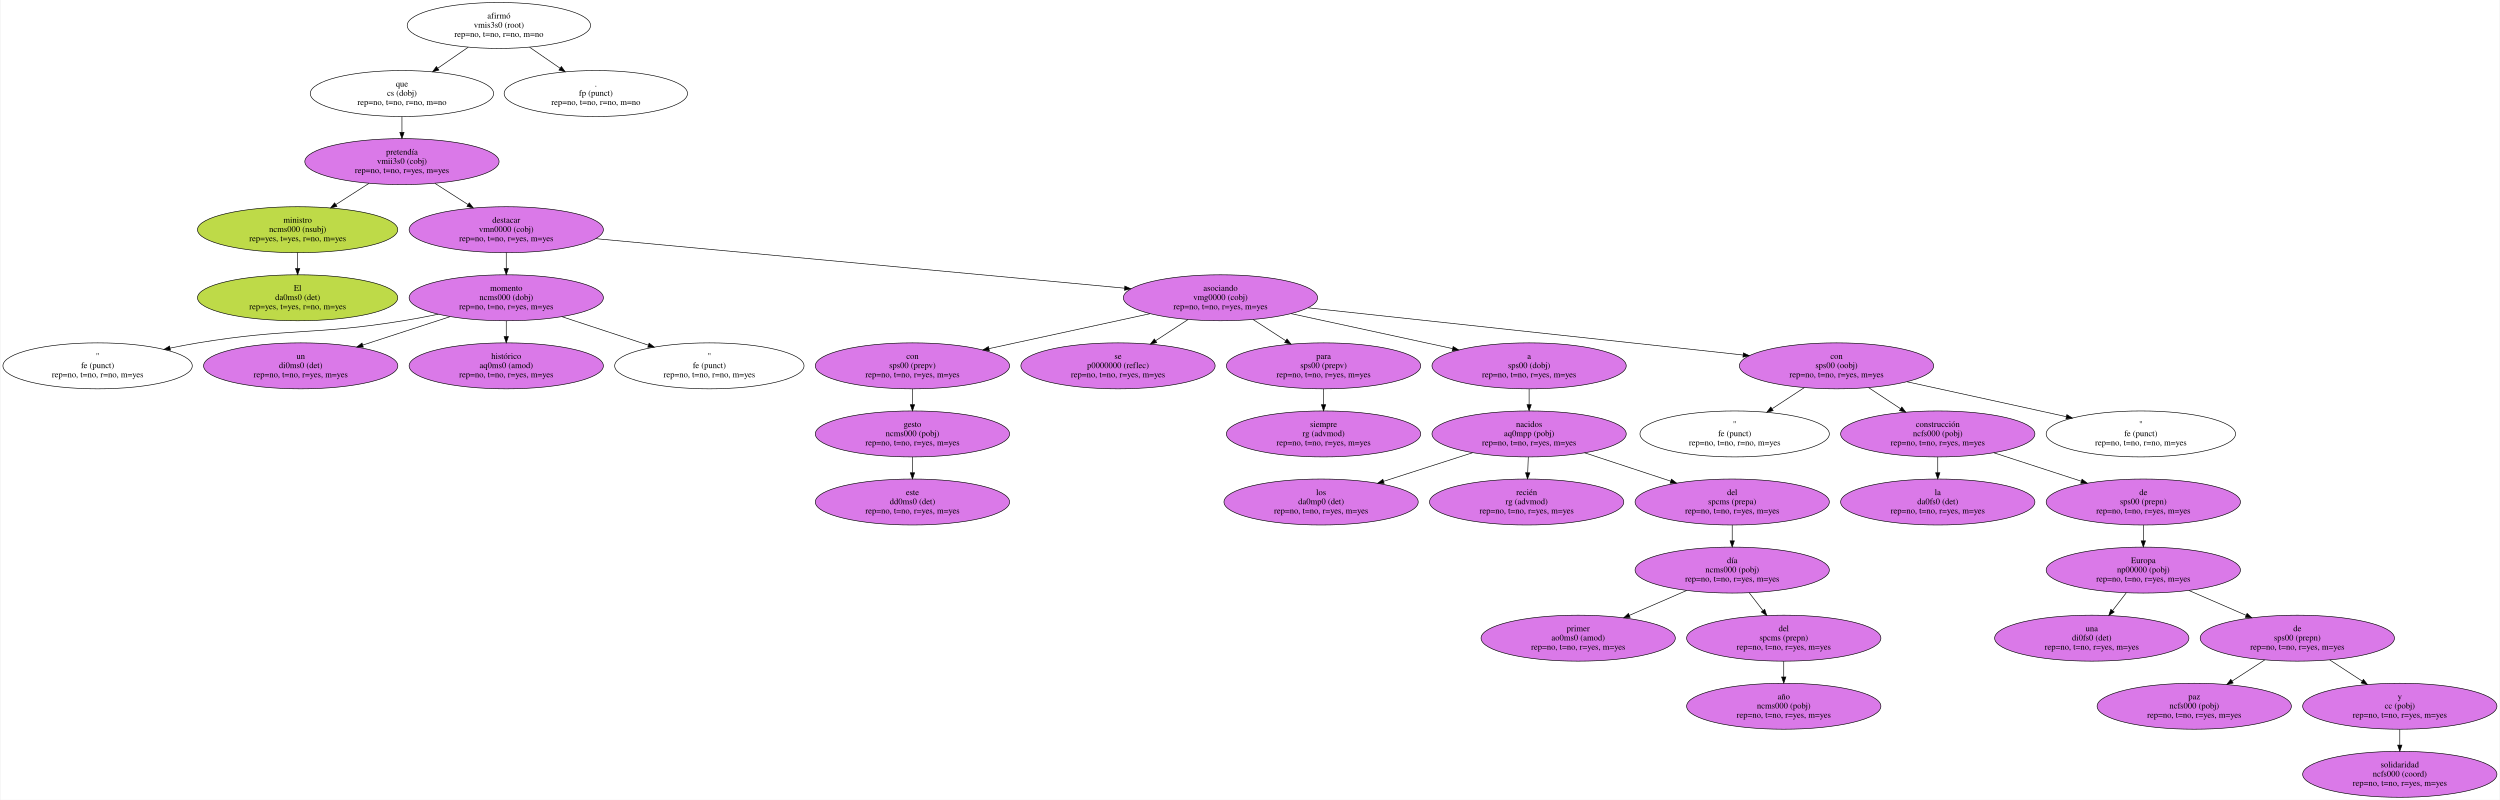
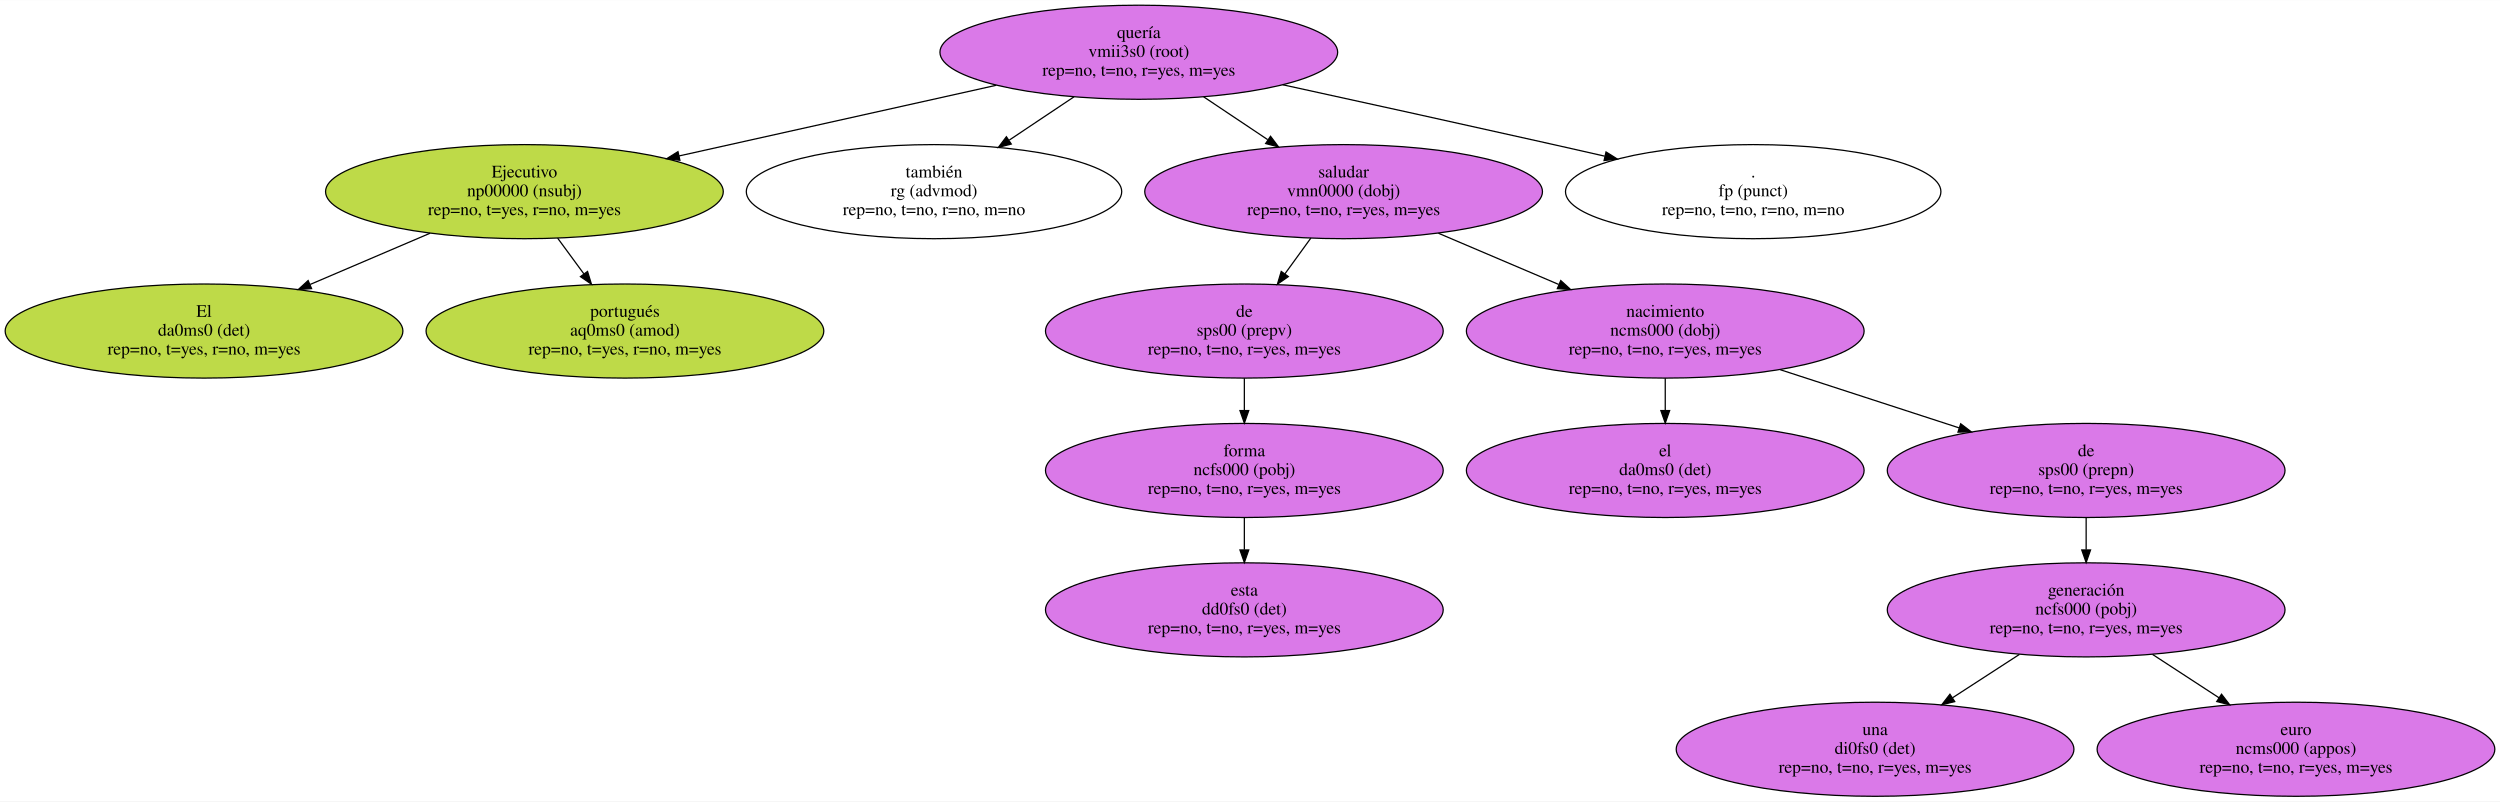
- <svg xmlns="http://www.w3.org/2000/svg" width="4073pt" height="1303pt" viewBox="0.00 0.00 4072.54 1303.44">
-   <g id="graph0" class="graph" transform="scale(1 1) rotate(0) translate(4 1299.44)">
-     <polygon fill="white" stroke="transparent" points="-4,4 -4,-1299.44 4068.54,-1299.44 4068.54,4 -4,4" />
+ <svg xmlns="http://www.w3.org/2000/svg" width="1990pt" height="638pt" viewBox="0.00 0.00 1989.78 637.72">
+   <g id="graph0" class="graph" transform="scale(1 1) rotate(0) translate(4 633.72)">
+     <polygon fill="white" stroke="transparent" points="-4,4 -4,-633.72 1985.78,-633.72 1985.78,4 -4,4" />
    <g id="node1" class="node">
-       <ellipse fill="none" stroke="black" cx="808.15" cy="-1257.96" rx="149.4" ry="37.45" />
-       <text text-anchor="middle" x="808.15" y="-1269.26" font-family="Times,serif" font-size="14.00">afirmó</text>
-       <text text-anchor="middle" x="808.15" y="-1254.26" font-family="Times,serif" font-size="14.00">vmis3s0 (root)</text>
-       <text text-anchor="middle" x="808.15" y="-1239.26" font-family="Times,serif" font-size="14.00">rep=no, t=no, r=no, m=no</text>
+       <ellipse fill="#DA79E8" stroke="black" cx="902.39" cy="-592.24" rx="158.28" ry="37.45" />
+       <text text-anchor="middle" x="902.39" y="-603.54" font-family="Times,serif" font-size="14.00">quería</text>
+       <text text-anchor="middle" x="902.39" y="-588.54" font-family="Times,serif" font-size="14.00">vmii3s0 (root)</text>
+       <text text-anchor="middle" x="902.39" y="-573.54" font-family="Times,serif" font-size="14.00">rep=no, t=no, r=yes, m=yes</text>
    </g>
    <g id="node2" class="node">
-       <ellipse fill="none" stroke="black" cx="650.15" cy="-1147.01" rx="149.4" ry="37.45" />
-       <text text-anchor="middle" x="650.15" y="-1158.31" font-family="Times,serif" font-size="14.00">que</text>
-       <text text-anchor="middle" x="650.15" y="-1143.31" font-family="Times,serif" font-size="14.00">cs (dobj)</text>
-       <text text-anchor="middle" x="650.15" y="-1128.31" font-family="Times,serif" font-size="14.00">rep=no, t=no, r=no, m=no</text>
+       <ellipse fill="#BEDA48" stroke="black" cx="413.39" cy="-481.29" rx="158.28" ry="37.45" />
+       <text text-anchor="middle" x="413.39" y="-492.59" font-family="Times,serif" font-size="14.00">Ejecutivo</text>
+       <text text-anchor="middle" x="413.39" y="-477.59" font-family="Times,serif" font-size="14.00">np00000 (nsubj)</text>
+       <text text-anchor="middle" x="413.39" y="-462.59" font-family="Times,serif" font-size="14.00">rep=no, t=yes, r=no, m=yes</text>
    </g>
    <g id="edge1" class="edge">
-       <path fill="none" stroke="black" d="M758.16,-1222.49C742.37,-1211.61 724.8,-1199.49 708.49,-1188.24" />
-       <polygon fill="black" stroke="black" points="710.31,-1185.24 700.09,-1182.45 706.33,-1191 710.31,-1185.24" />
+       <path fill="none" stroke="black" d="M788.98,-565.97C713.35,-549.12 613.98,-526.98 536.44,-509.71" />
+       <polygon fill="black" stroke="black" points="537.14,-506.28 526.62,-507.52 535.61,-513.11 537.14,-506.28" />
    </g>
    <g id="node3" class="node">
-       <ellipse fill="none" stroke="black" cx="966.15" cy="-1147.01" rx="149.4" ry="37.45" />
-       <text text-anchor="middle" x="966.15" y="-1158.31" font-family="Times,serif" font-size="14.00">.</text>
-       <text text-anchor="middle" x="966.15" y="-1143.31" font-family="Times,serif" font-size="14.00">fp (punct)</text>
-       <text text-anchor="middle" x="966.15" y="-1128.31" font-family="Times,serif" font-size="14.00">rep=no, t=no, r=no, m=no</text>
+       <ellipse fill="none" stroke="black" cx="739.39" cy="-481.29" rx="149.4" ry="37.45" />
+       <text text-anchor="middle" x="739.39" y="-492.59" font-family="Times,serif" font-size="14.00">también</text>
+       <text text-anchor="middle" x="739.39" y="-477.59" font-family="Times,serif" font-size="14.00">rg (advmod)</text>
+       <text text-anchor="middle" x="739.39" y="-462.59" font-family="Times,serif" font-size="14.00">rep=no, t=no, r=no, m=no</text>
    </g>
    <g id="edge2" class="edge">
-       <path fill="none" stroke="black" d="M858.14,-1222.49C873.92,-1211.61 891.5,-1199.49 907.81,-1188.24" />
-       <polygon fill="black" stroke="black" points="909.97,-1191 916.21,-1182.45 905.99,-1185.24 909.97,-1191" />
+       <path fill="none" stroke="black" d="M850.82,-556.77C834.46,-545.83 816.23,-533.65 799.33,-522.35" />
+       <polygon fill="black" stroke="black" points="800.89,-519.19 790.63,-516.54 797,-525.01 800.89,-519.19" />
    </g>
    <g id="node4" class="node">
-       <ellipse fill="#DA79E8" stroke="black" cx="650.15" cy="-1036.06" rx="158.28" ry="37.45" />
-       <text text-anchor="middle" x="650.15" y="-1047.36" font-family="Times,serif" font-size="14.00">pretendía</text>
-       <text text-anchor="middle" x="650.15" y="-1032.36" font-family="Times,serif" font-size="14.00">vmii3s0 (cobj)</text>
-       <text text-anchor="middle" x="650.15" y="-1017.36" font-family="Times,serif" font-size="14.00">rep=no, t=no, r=yes, m=yes</text>
+       <ellipse fill="#DA79E8" stroke="black" cx="1065.39" cy="-481.29" rx="158.28" ry="37.45" />
+       <text text-anchor="middle" x="1065.39" y="-492.59" font-family="Times,serif" font-size="14.00">saludar</text>
+       <text text-anchor="middle" x="1065.39" y="-477.59" font-family="Times,serif" font-size="14.00">vmn0000 (dobj)</text>
+       <text text-anchor="middle" x="1065.39" y="-462.59" font-family="Times,serif" font-size="14.00">rep=no, t=no, r=yes, m=yes</text>
    </g>
    <g id="edge3" class="edge">
-       <path fill="none" stroke="black" d="M650.15,-1109.43C650.15,-1101.25 650.15,-1092.47 650.15,-1083.95" />
-       <polygon fill="black" stroke="black" points="653.65,-1083.73 650.15,-1073.73 646.65,-1083.73 653.65,-1083.73" />
+       <path fill="none" stroke="black" d="M953.97,-556.77C970.17,-545.94 988.2,-533.88 1004.96,-522.68" />
+       <polygon fill="black" stroke="black" points="1007.22,-525.38 1013.59,-516.91 1003.33,-519.56 1007.22,-525.38" />
    </g>
    <g id="node5" class="node">
-       <ellipse fill="#BEDA48" stroke="black" cx="480.15" cy="-925.1" rx="163.18" ry="37.45" />
-       <text text-anchor="middle" x="480.15" y="-936.4" font-family="Times,serif" font-size="14.00">ministro</text>
-       <text text-anchor="middle" x="480.15" y="-921.4" font-family="Times,serif" font-size="14.00">ncms000 (nsubj)</text>
-       <text text-anchor="middle" x="480.15" y="-906.4" font-family="Times,serif" font-size="14.00">rep=yes, t=yes, r=no, m=yes</text>
+       <ellipse fill="none" stroke="black" cx="1391.39" cy="-481.29" rx="149.4" ry="37.45" />
+       <text text-anchor="middle" x="1391.39" y="-492.59" font-family="Times,serif" font-size="14.00">.</text>
+       <text text-anchor="middle" x="1391.39" y="-477.59" font-family="Times,serif" font-size="14.00">fp (punct)</text>
+       <text text-anchor="middle" x="1391.39" y="-462.59" font-family="Times,serif" font-size="14.00">rep=no, t=no, r=no, m=no</text>
    </g>
    <g id="edge4" class="edge">
-       <path fill="none" stroke="black" d="M596.36,-1000.58C579.22,-989.6 560.12,-977.36 542.43,-966.02" />
-       <polygon fill="black" stroke="black" points="544.19,-962.99 533.88,-960.54 540.41,-968.88 544.19,-962.99" />
+       <path fill="none" stroke="black" d="M1016.99,-566.35C1080.5,-552.48 1160.85,-534.83 1232.39,-518.77 1245.62,-515.8 1259.47,-512.66 1273.23,-509.53" />
+       <polygon fill="black" stroke="black" points="1274.26,-512.88 1283.23,-507.25 1272.7,-506.06 1274.26,-512.88" />
    </g>
    <g id="node6" class="node">
-       <ellipse fill="#DA79E8" stroke="black" cx="820.15" cy="-925.1" rx="158.28" ry="37.45" />
-       <text text-anchor="middle" x="820.15" y="-936.4" font-family="Times,serif" font-size="14.00">destacar</text>
-       <text text-anchor="middle" x="820.15" y="-921.4" font-family="Times,serif" font-size="14.00">vmn0000 (cobj)</text>
-       <text text-anchor="middle" x="820.15" y="-906.4" font-family="Times,serif" font-size="14.00">rep=no, t=no, r=yes, m=yes</text>
+       <ellipse fill="#BEDA48" stroke="black" cx="158.39" cy="-370.34" rx="158.28" ry="37.45" />
+       <text text-anchor="middle" x="158.39" y="-381.64" font-family="Times,serif" font-size="14.00">El</text>
+       <text text-anchor="middle" x="158.39" y="-366.64" font-family="Times,serif" font-size="14.00">da0ms0 (det)</text>
+       <text text-anchor="middle" x="158.39" y="-351.64" font-family="Times,serif" font-size="14.00">rep=no, t=yes, r=no, m=yes</text>
    </g>
    <g id="edge5" class="edge">
-       <path fill="none" stroke="black" d="M703.94,-1000.58C721.08,-989.6 740.18,-977.36 757.86,-966.02" />
-       <polygon fill="black" stroke="black" points="759.89,-968.88 766.42,-960.54 756.11,-962.99 759.89,-968.88" />
+       <path fill="none" stroke="black" d="M338.26,-448.19C308.31,-435.39 273.68,-420.6 242.86,-407.43" />
+       <polygon fill="black" stroke="black" points="244,-404.11 233.42,-403.4 241.24,-410.54 244,-404.11" />
    </g>
    <g id="node7" class="node">
-       <ellipse fill="#BEDA48" stroke="black" cx="480.15" cy="-814.15" rx="163.18" ry="37.45" />
-       <text text-anchor="middle" x="480.15" y="-825.45" font-family="Times,serif" font-size="14.00">El</text>
-       <text text-anchor="middle" x="480.15" y="-810.45" font-family="Times,serif" font-size="14.00">da0ms0 (det)</text>
-       <text text-anchor="middle" x="480.15" y="-795.45" font-family="Times,serif" font-size="14.00">rep=yes, t=yes, r=no, m=yes</text>
+       <ellipse fill="#BEDA48" stroke="black" cx="493.39" cy="-370.34" rx="158.28" ry="37.45" />
+       <text text-anchor="middle" x="493.39" y="-381.64" font-family="Times,serif" font-size="14.00">portugués</text>
+       <text text-anchor="middle" x="493.39" y="-366.64" font-family="Times,serif" font-size="14.00">aq0ms0 (amod)</text>
+       <text text-anchor="middle" x="493.39" y="-351.64" font-family="Times,serif" font-size="14.00">rep=no, t=yes, r=no, m=yes</text>
    </g>
    <g id="edge6" class="edge">
-       <path fill="none" stroke="black" d="M480.15,-887.52C480.15,-879.35 480.15,-870.57 480.15,-862.04" />
-       <polygon fill="black" stroke="black" points="483.65,-861.82 480.15,-851.82 476.65,-861.82 483.65,-861.82" />
+       <path fill="none" stroke="black" d="M439.81,-444.31C446.5,-435.2 453.76,-425.31 460.72,-415.84" />
+       <polygon fill="black" stroke="black" points="463.63,-417.78 466.73,-407.65 457.99,-413.64 463.63,-417.78" />
    </g>
    <g id="node8" class="node">
-       <ellipse fill="#DA79E8" stroke="black" cx="820.15" cy="-814.15" rx="158.28" ry="37.45" />
-       <text text-anchor="middle" x="820.15" y="-825.45" font-family="Times,serif" font-size="14.00">momento</text>
-       <text text-anchor="middle" x="820.15" y="-810.45" font-family="Times,serif" font-size="14.00">ncms000 (dobj)</text>
-       <text text-anchor="middle" x="820.15" y="-795.45" font-family="Times,serif" font-size="14.00">rep=no, t=no, r=yes, m=yes</text>
+       <ellipse fill="#DA79E8" stroke="black" cx="986.39" cy="-370.34" rx="158.28" ry="37.45" />
+       <text text-anchor="middle" x="986.39" y="-381.64" font-family="Times,serif" font-size="14.00">de</text>
+       <text text-anchor="middle" x="986.39" y="-366.64" font-family="Times,serif" font-size="14.00">sps00 (prepv)</text>
+       <text text-anchor="middle" x="986.39" y="-351.64" font-family="Times,serif" font-size="14.00">rep=no, t=no, r=yes, m=yes</text>
    </g>
    <g id="edge7" class="edge">
-       <path fill="none" stroke="black" d="M820.15,-887.52C820.15,-879.35 820.15,-870.57 820.15,-862.04" />
-       <polygon fill="black" stroke="black" points="823.65,-861.82 820.15,-851.82 816.65,-861.82 823.65,-861.82" />
+       <path fill="none" stroke="black" d="M1039.31,-444.31C1032.7,-435.2 1025.53,-425.31 1018.66,-415.84" />
+       <polygon fill="black" stroke="black" points="1021.42,-413.69 1012.72,-407.65 1015.76,-417.8 1021.42,-413.69" />
    </g>
    <g id="node9" class="node">
-       <ellipse fill="#DA79E8" stroke="black" cx="1984.15" cy="-814.15" rx="158.28" ry="37.45" />
-       <text text-anchor="middle" x="1984.15" y="-825.45" font-family="Times,serif" font-size="14.00">asociando</text>
-       <text text-anchor="middle" x="1984.15" y="-810.45" font-family="Times,serif" font-size="14.00">vmg0000 (cobj)</text>
-       <text text-anchor="middle" x="1984.15" y="-795.45" font-family="Times,serif" font-size="14.00">rep=no, t=no, r=yes, m=yes</text>
+       <ellipse fill="#DA79E8" stroke="black" cx="1321.39" cy="-370.34" rx="158.28" ry="37.45" />
+       <text text-anchor="middle" x="1321.39" y="-381.64" font-family="Times,serif" font-size="14.00">nacimiento</text>
+       <text text-anchor="middle" x="1321.39" y="-366.64" font-family="Times,serif" font-size="14.00">ncms000 (dobj)</text>
+       <text text-anchor="middle" x="1321.39" y="-351.64" font-family="Times,serif" font-size="14.00">rep=no, t=no, r=yes, m=yes</text>
    </g>
    <g id="edge8" class="edge">
-       <path fill="none" stroke="black" d="M966.1,-910.44C1186.35,-889.83 1601.9,-850.93 1828.01,-829.77" />
-       <polygon fill="black" stroke="black" points="1828.33,-833.25 1837.96,-828.83 1827.68,-826.28 1828.33,-833.25" />
+       <path fill="none" stroke="black" d="M1140.82,-448.19C1170.89,-435.39 1205.65,-420.6 1236.59,-407.43" />
+       <polygon fill="black" stroke="black" points="1238.23,-410.53 1246.07,-403.4 1235.49,-404.09 1238.23,-410.53" />
    </g>
    <g id="node10" class="node">
-       <ellipse fill="none" stroke="black" cx="154.15" cy="-703.2" rx="154.3" ry="37.45" />
-       <text text-anchor="middle" x="154.15" y="-714.5" font-family="Times,serif" font-size="14.00">"</text>
-       <text text-anchor="middle" x="154.15" y="-699.5" font-family="Times,serif" font-size="14.00">fe (punct)</text>
-       <text text-anchor="middle" x="154.15" y="-684.5" font-family="Times,serif" font-size="14.00">rep=no, t=no, r=no, m=yes</text>
+       <ellipse fill="#DA79E8" stroke="black" cx="986.39" cy="-259.38" rx="158.28" ry="37.45" />
+       <text text-anchor="middle" x="986.39" y="-270.68" font-family="Times,serif" font-size="14.00">forma</text>
+       <text text-anchor="middle" x="986.39" y="-255.68" font-family="Times,serif" font-size="14.00">ncfs000 (pobj)</text>
+       <text text-anchor="middle" x="986.39" y="-240.68" font-family="Times,serif" font-size="14.00">rep=no, t=no, r=yes, m=yes</text>
    </g>
    <g id="edge9" class="edge">
-       <path fill="none" stroke="black" d="M709.31,-787.34C690.31,-783.42 670.71,-779.68 652.15,-776.67 504.77,-752.8 465.47,-764.92 318.15,-740.67 303.28,-738.23 287.72,-735.28 272.37,-732.14" />
-       <polygon fill="black" stroke="black" points="272.83,-728.66 262.32,-730.05 271.4,-735.51 272.83,-728.66" />
+       <path fill="none" stroke="black" d="M986.39,-332.75C986.39,-324.58 986.39,-315.8 986.39,-307.27" />
+       <polygon fill="black" stroke="black" points="989.89,-307.06 986.39,-297.06 982.89,-307.06 989.89,-307.06" />
+     </g>
+     <g id="node12" class="node">
+       <ellipse fill="#DA79E8" stroke="black" cx="1321.39" cy="-259.38" rx="158.28" ry="37.45" />
+       <text text-anchor="middle" x="1321.39" y="-270.68" font-family="Times,serif" font-size="14.00">el</text>
+       <text text-anchor="middle" x="1321.39" y="-255.68" font-family="Times,serif" font-size="14.00">da0ms0 (det)</text>
+       <text text-anchor="middle" x="1321.39" y="-240.68" font-family="Times,serif" font-size="14.00">rep=no, t=no, r=yes, m=yes</text>
+     </g>
+     <g id="edge11" class="edge">
+       <path fill="none" stroke="black" d="M1321.39,-332.75C1321.39,-324.58 1321.39,-315.8 1321.39,-307.27" />
+       <polygon fill="black" stroke="black" points="1324.89,-307.06 1321.39,-297.06 1317.89,-307.06 1324.89,-307.06" />
+     </g>
+     <g id="node13" class="node">
+       <ellipse fill="#DA79E8" stroke="black" cx="1656.39" cy="-259.38" rx="158.28" ry="37.45" />
+       <text text-anchor="middle" x="1656.39" y="-270.68" font-family="Times,serif" font-size="14.00">de</text>
+       <text text-anchor="middle" x="1656.39" y="-255.68" font-family="Times,serif" font-size="14.00">sps00 (prepn)</text>
+       <text text-anchor="middle" x="1656.39" y="-240.68" font-family="Times,serif" font-size="14.00">rep=no, t=no, r=yes, m=yes</text>
+     </g>
+     <g id="edge12" class="edge">
+       <path fill="none" stroke="black" d="M1412.93,-339.56C1457.06,-325.21 1510.12,-307.96 1555.42,-293.22" />
+       <polygon fill="black" stroke="black" points="1556.54,-296.54 1564.96,-290.12 1554.37,-289.88 1556.54,-296.54" />
    </g>
    <g id="node11" class="node">
-       <ellipse fill="#DA79E8" stroke="black" cx="485.15" cy="-703.2" rx="158.28" ry="37.45" />
-       <text text-anchor="middle" x="485.15" y="-714.5" font-family="Times,serif" font-size="14.00">un</text>
-       <text text-anchor="middle" x="485.15" y="-699.5" font-family="Times,serif" font-size="14.00">di0ms0 (det)</text>
-       <text text-anchor="middle" x="485.15" y="-684.5" font-family="Times,serif" font-size="14.00">rep=no, t=no, r=yes, m=yes</text>
+       <ellipse fill="#DA79E8" stroke="black" cx="986.39" cy="-148.43" rx="158.28" ry="37.45" />
+       <text text-anchor="middle" x="986.39" y="-159.73" font-family="Times,serif" font-size="14.00">esta</text>
+       <text text-anchor="middle" x="986.39" y="-144.73" font-family="Times,serif" font-size="14.00">dd0fs0 (det)</text>
+       <text text-anchor="middle" x="986.39" y="-129.73" font-family="Times,serif" font-size="14.00">rep=no, t=no, r=yes, m=yes</text>
    </g>
    <g id="edge10" class="edge">
-       <path fill="none" stroke="black" d="M728.61,-783.38C684.48,-769.03 631.42,-751.77 586.12,-737.04" />
-       <polygon fill="black" stroke="black" points="587.17,-733.7 576.58,-733.93 585.01,-740.35 587.17,-733.7" />
-     </g>
-     <g id="node12" class="node">
-       <ellipse fill="#DA79E8" stroke="black" cx="820.15" cy="-703.2" rx="158.28" ry="37.45" />
-       <text text-anchor="middle" x="820.15" y="-714.5" font-family="Times,serif" font-size="14.00">histórico</text>
-       <text text-anchor="middle" x="820.15" y="-699.5" font-family="Times,serif" font-size="14.00">aq0ms0 (amod)</text>
-       <text text-anchor="middle" x="820.15" y="-684.5" font-family="Times,serif" font-size="14.00">rep=no, t=no, r=yes, m=yes</text>
-     </g>
-     <g id="edge11" class="edge">
-       <path fill="none" stroke="black" d="M820.15,-776.57C820.15,-768.39 820.15,-759.61 820.15,-751.09" />
-       <polygon fill="black" stroke="black" points="823.65,-750.87 820.15,-740.87 816.65,-750.87 823.65,-750.87" />
-     </g>
-     <g id="node13" class="node">
-       <ellipse fill="none" stroke="black" cx="1151.15" cy="-703.2" rx="154.3" ry="37.45" />
-       <text text-anchor="middle" x="1151.15" y="-714.5" font-family="Times,serif" font-size="14.00">"</text>
-       <text text-anchor="middle" x="1151.15" y="-699.5" font-family="Times,serif" font-size="14.00">fe (punct)</text>
-       <text text-anchor="middle" x="1151.15" y="-684.5" font-family="Times,serif" font-size="14.00">rep=no, t=no, r=no, m=yes</text>
-     </g>
-     <g id="edge12" class="edge">
-       <path fill="none" stroke="black" d="M910.6,-783.38C954.29,-769 1006.83,-751.7 1051.65,-736.95" />
-       <polygon fill="black" stroke="black" points="1052.98,-740.19 1061.38,-733.74 1050.79,-733.55 1052.98,-740.19" />
+       <path fill="none" stroke="black" d="M986.39,-221.8C986.39,-213.63 986.39,-204.85 986.39,-196.32" />
+       <polygon fill="black" stroke="black" points="989.89,-196.1 986.39,-186.1 982.89,-196.1 989.89,-196.1" />
    </g>
    <g id="node14" class="node">
-       <ellipse fill="#DA79E8" stroke="black" cx="1482.15" cy="-703.2" rx="158.28" ry="37.45" />
-       <text text-anchor="middle" x="1482.15" y="-714.5" font-family="Times,serif" font-size="14.00">con</text>
-       <text text-anchor="middle" x="1482.15" y="-699.5" font-family="Times,serif" font-size="14.00">sps00 (prepv)</text>
-       <text text-anchor="middle" x="1482.15" y="-684.5" font-family="Times,serif" font-size="14.00">rep=no, t=no, r=yes, m=yes</text>
+       <ellipse fill="#DA79E8" stroke="black" cx="1656.39" cy="-148.43" rx="158.28" ry="37.45" />
+       <text text-anchor="middle" x="1656.39" y="-159.73" font-family="Times,serif" font-size="14.00">generación</text>
+       <text text-anchor="middle" x="1656.39" y="-144.73" font-family="Times,serif" font-size="14.00">ncfs000 (pobj)</text>
+       <text text-anchor="middle" x="1656.39" y="-129.73" font-family="Times,serif" font-size="14.00">rep=no, t=no, r=yes, m=yes</text>
    </g>
    <g id="edge13" class="edge">
-       <path fill="none" stroke="black" d="M1869.37,-788.25C1804.94,-774.27 1723.07,-756.5 1650.15,-740.67 1636.17,-737.64 1621.53,-734.46 1606.98,-731.3" />
-       <polygon fill="black" stroke="black" points="1607.44,-727.82 1596.92,-729.12 1605.95,-734.66 1607.44,-727.82" />
+       <path fill="none" stroke="black" d="M1656.39,-221.8C1656.39,-213.63 1656.39,-204.85 1656.39,-196.32" />
+       <polygon fill="black" stroke="black" points="1659.89,-196.1 1656.39,-186.1 1652.89,-196.1 1659.89,-196.1" />
    </g>
    <g id="node15" class="node">
-       <ellipse fill="#DA79E8" stroke="black" cx="1817.15" cy="-703.2" rx="158.28" ry="37.45" />
-       <text text-anchor="middle" x="1817.15" y="-714.5" font-family="Times,serif" font-size="14.00">se</text>
-       <text text-anchor="middle" x="1817.15" y="-699.5" font-family="Times,serif" font-size="14.00">p0000000 (reflec)</text>
-       <text text-anchor="middle" x="1817.15" y="-684.5" font-family="Times,serif" font-size="14.00">rep=no, t=no, r=yes, m=yes</text>
+       <ellipse fill="#DA79E8" stroke="black" cx="1488.39" cy="-37.48" rx="158.28" ry="37.45" />
+       <text text-anchor="middle" x="1488.39" y="-48.78" font-family="Times,serif" font-size="14.00">una</text>
+       <text text-anchor="middle" x="1488.39" y="-33.78" font-family="Times,serif" font-size="14.00">di0fs0 (det)</text>
+       <text text-anchor="middle" x="1488.39" y="-18.78" font-family="Times,serif" font-size="14.00">rep=no, t=no, r=yes, m=yes</text>
    </g>
    <g id="edge14" class="edge">
-       <path fill="none" stroke="black" d="M1931.31,-778.68C1914.47,-767.69 1895.71,-755.45 1878.33,-744.11" />
-       <polygon fill="black" stroke="black" points="1880.22,-741.17 1869.93,-738.63 1876.39,-747.03 1880.22,-741.17" />
+       <path fill="none" stroke="black" d="M1603.24,-112.96C1586.3,-101.97 1567.42,-89.73 1549.94,-78.4" />
+       <polygon fill="black" stroke="black" points="1551.79,-75.42 1541.49,-72.91 1547.98,-81.29 1551.79,-75.42" />
    </g>
    <g id="node16" class="node">
-       <ellipse fill="#DA79E8" stroke="black" cx="2152.15" cy="-703.2" rx="158.28" ry="37.45" />
-       <text text-anchor="middle" x="2152.15" y="-714.5" font-family="Times,serif" font-size="14.00">para</text>
-       <text text-anchor="middle" x="2152.15" y="-699.5" font-family="Times,serif" font-size="14.00">sps00 (prepv)</text>
-       <text text-anchor="middle" x="2152.15" y="-684.5" font-family="Times,serif" font-size="14.00">rep=no, t=no, r=yes, m=yes</text>
+       <ellipse fill="#DA79E8" stroke="black" cx="1823.39" cy="-37.48" rx="158.28" ry="37.45" />
+       <text text-anchor="middle" x="1823.39" y="-48.78" font-family="Times,serif" font-size="14.00">euro</text>
+       <text text-anchor="middle" x="1823.39" y="-33.78" font-family="Times,serif" font-size="14.00">ncms000 (appos)</text>
+       <text text-anchor="middle" x="1823.39" y="-18.78" font-family="Times,serif" font-size="14.00">rep=no, t=no, r=yes, m=yes</text>
    </g>
    <g id="edge15" class="edge">
-       <path fill="none" stroke="black" d="M2037.31,-778.68C2054.24,-767.69 2073.12,-755.45 2090.6,-744.11" />
-       <polygon fill="black" stroke="black" points="2092.57,-747.01 2099.05,-738.63 2088.76,-741.14 2092.57,-747.01" />
-     </g>
-     <g id="node17" class="node">
-       <ellipse fill="#DA79E8" stroke="black" cx="2487.15" cy="-703.2" rx="158.28" ry="37.45" />
-       <text text-anchor="middle" x="2487.15" y="-714.5" font-family="Times,serif" font-size="14.00">a</text>
-       <text text-anchor="middle" x="2487.15" y="-699.5" font-family="Times,serif" font-size="14.00">sps00 (dobj)</text>
-       <text text-anchor="middle" x="2487.15" y="-684.5" font-family="Times,serif" font-size="14.00">rep=no, t=no, r=yes, m=yes</text>
-     </g>
-     <g id="edge16" class="edge">
-       <path fill="none" stroke="black" d="M2099.27,-788.27C2163.9,-774.29 2246.02,-756.52 2319.15,-740.67 2333.13,-737.64 2347.77,-734.47 2362.33,-731.31" />
-       <polygon fill="black" stroke="black" points="2363.35,-734.67 2372.38,-729.13 2361.87,-727.83 2363.35,-734.67" />
-     </g>
-     <g id="node18" class="node">
-       <ellipse fill="#DA79E8" stroke="black" cx="2988.15" cy="-703.2" rx="158.28" ry="37.45" />
-       <text text-anchor="middle" x="2988.15" y="-714.5" font-family="Times,serif" font-size="14.00">con</text>
-       <text text-anchor="middle" x="2988.15" y="-699.5" font-family="Times,serif" font-size="14.00">sps00 (oobj)</text>
-       <text text-anchor="middle" x="2988.15" y="-684.5" font-family="Times,serif" font-size="14.00">rep=no, t=no, r=yes, m=yes</text>
-     </g>
-     <g id="edge17" class="edge">
-       <path fill="none" stroke="black" d="M2126.94,-797.75C2262.59,-783.1 2472.26,-760.44 2654.15,-740.67 2713.5,-734.22 2778.79,-727.1 2835.77,-720.87" />
-       <polygon fill="black" stroke="black" points="2836.38,-724.33 2845.94,-719.76 2835.62,-717.37 2836.38,-724.33" />
-     </g>
-     <g id="node19" class="node">
-       <ellipse fill="#DA79E8" stroke="black" cx="1482.15" cy="-592.24" rx="158.28" ry="37.45" />
-       <text text-anchor="middle" x="1482.15" y="-603.54" font-family="Times,serif" font-size="14.00">gesto</text>
-       <text text-anchor="middle" x="1482.15" y="-588.54" font-family="Times,serif" font-size="14.00">ncms000 (pobj)</text>
-       <text text-anchor="middle" x="1482.15" y="-573.54" font-family="Times,serif" font-size="14.00">rep=no, t=no, r=yes, m=yes</text>
-     </g>
-     <g id="edge18" class="edge">
-       <path fill="none" stroke="black" d="M1482.15,-665.61C1482.15,-657.44 1482.15,-648.66 1482.15,-640.13" />
-       <polygon fill="black" stroke="black" points="1485.65,-639.92 1482.15,-629.92 1478.65,-639.92 1485.65,-639.92" />
-     </g>
-     <g id="node21" class="node">
-       <ellipse fill="#DA79E8" stroke="black" cx="2152.15" cy="-592.24" rx="158.28" ry="37.45" />
-       <text text-anchor="middle" x="2152.15" y="-603.54" font-family="Times,serif" font-size="14.00">siempre</text>
-       <text text-anchor="middle" x="2152.15" y="-588.54" font-family="Times,serif" font-size="14.00">rg (advmod)</text>
-       <text text-anchor="middle" x="2152.15" y="-573.54" font-family="Times,serif" font-size="14.00">rep=no, t=no, r=yes, m=yes</text>
-     </g>
-     <g id="edge20" class="edge">
-       <path fill="none" stroke="black" d="M2152.15,-665.61C2152.15,-657.44 2152.15,-648.66 2152.15,-640.13" />
-       <polygon fill="black" stroke="black" points="2155.65,-639.92 2152.15,-629.92 2148.65,-639.92 2155.65,-639.92" />
-     </g>
-     <g id="node22" class="node">
-       <ellipse fill="#DA79E8" stroke="black" cx="2487.15" cy="-592.24" rx="158.28" ry="37.45" />
-       <text text-anchor="middle" x="2487.15" y="-603.54" font-family="Times,serif" font-size="14.00">nacidos</text>
-       <text text-anchor="middle" x="2487.15" y="-588.54" font-family="Times,serif" font-size="14.00">aq0mpp (pobj)</text>
-       <text text-anchor="middle" x="2487.15" y="-573.54" font-family="Times,serif" font-size="14.00">rep=no, t=no, r=yes, m=yes</text>
-     </g>
-     <g id="edge21" class="edge">
-       <path fill="none" stroke="black" d="M2487.15,-665.61C2487.15,-657.44 2487.15,-648.66 2487.15,-640.13" />
-       <polygon fill="black" stroke="black" points="2490.65,-639.92 2487.15,-629.92 2483.65,-639.92 2490.65,-639.92" />
-     </g>
-     <g id="node30" class="node">
-       <ellipse fill="none" stroke="black" cx="2822.15" cy="-592.24" rx="154.3" ry="37.45" />
-       <text text-anchor="middle" x="2822.15" y="-603.54" font-family="Times,serif" font-size="14.00">"</text>
-       <text text-anchor="middle" x="2822.15" y="-588.54" font-family="Times,serif" font-size="14.00">fe (punct)</text>
-       <text text-anchor="middle" x="2822.15" y="-573.54" font-family="Times,serif" font-size="14.00">rep=no, t=no, r=no, m=yes</text>
-     </g>
-     <g id="edge29" class="edge">
-       <path fill="none" stroke="black" d="M2935.63,-667.72C2919.04,-656.84 2900.58,-644.72 2883.44,-633.47" />
-       <polygon fill="black" stroke="black" points="2884.9,-630.24 2874.62,-627.68 2881.06,-636.09 2884.9,-630.24" />
-     </g>
-     <g id="node31" class="node">
-       <ellipse fill="#DA79E8" stroke="black" cx="3153.15" cy="-592.24" rx="158.28" ry="37.45" />
-       <text text-anchor="middle" x="3153.15" y="-603.54" font-family="Times,serif" font-size="14.00">construcción</text>
-       <text text-anchor="middle" x="3153.15" y="-588.54" font-family="Times,serif" font-size="14.00">ncfs000 (pobj)</text>
-       <text text-anchor="middle" x="3153.15" y="-573.54" font-family="Times,serif" font-size="14.00">rep=no, t=no, r=yes, m=yes</text>
-     </g>
-     <g id="edge30" class="edge">
-       <path fill="none" stroke="black" d="M3040.36,-667.72C3056.84,-656.84 3075.19,-644.72 3092.23,-633.47" />
-       <polygon fill="black" stroke="black" points="3094.58,-636.11 3101,-627.68 3090.73,-630.27 3094.58,-636.11" />
-     </g>
-     <g id="node32" class="node">
-       <ellipse fill="none" stroke="black" cx="3484.15" cy="-592.24" rx="154.3" ry="37.45" />
-       <text text-anchor="middle" x="3484.15" y="-603.54" font-family="Times,serif" font-size="14.00">"</text>
-       <text text-anchor="middle" x="3484.15" y="-588.54" font-family="Times,serif" font-size="14.00">fe (punct)</text>
-       <text text-anchor="middle" x="3484.15" y="-573.54" font-family="Times,serif" font-size="14.00">rep=no, t=no, r=no, m=yes</text>
-     </g>
-     <g id="edge31" class="edge">
-       <path fill="none" stroke="black" d="M3103.03,-677.23C3166.97,-663.31 3247.99,-645.62 3320.15,-629.72 3333.92,-626.69 3348.34,-623.5 3362.67,-620.32" />
-       <polygon fill="black" stroke="black" points="3363.56,-623.71 3372.57,-618.12 3362.04,-616.87 3363.56,-623.71" />
-     </g>
-     <g id="node20" class="node">
-       <ellipse fill="#DA79E8" stroke="black" cx="1482.15" cy="-481.29" rx="158.28" ry="37.45" />
-       <text text-anchor="middle" x="1482.15" y="-492.59" font-family="Times,serif" font-size="14.00">este</text>
-       <text text-anchor="middle" x="1482.15" y="-477.59" font-family="Times,serif" font-size="14.00">dd0ms0 (det)</text>
-       <text text-anchor="middle" x="1482.15" y="-462.59" font-family="Times,serif" font-size="14.00">rep=no, t=no, r=yes, m=yes</text>
-     </g>
-     <g id="edge19" class="edge">
-       <path fill="none" stroke="black" d="M1482.15,-554.66C1482.15,-546.49 1482.15,-537.71 1482.15,-529.18" />
-       <polygon fill="black" stroke="black" points="1485.65,-528.96 1482.15,-518.96 1478.65,-528.96 1485.65,-528.96" />
-     </g>
-     <g id="node23" class="node">
-       <ellipse fill="#DA79E8" stroke="black" cx="2148.15" cy="-481.29" rx="158.28" ry="37.45" />
-       <text text-anchor="middle" x="2148.15" y="-492.59" font-family="Times,serif" font-size="14.00">los</text>
-       <text text-anchor="middle" x="2148.15" y="-477.59" font-family="Times,serif" font-size="14.00">da0mp0 (det)</text>
-       <text text-anchor="middle" x="2148.15" y="-462.59" font-family="Times,serif" font-size="14.00">rep=no, t=no, r=yes, m=yes</text>
-     </g>
-     <g id="edge22" class="edge">
-       <path fill="none" stroke="black" d="M2394.96,-561.62C2350.12,-547.2 2296.08,-529.84 2250.02,-515.03" />
-       <polygon fill="black" stroke="black" points="2250.91,-511.64 2240.32,-511.91 2248.77,-518.3 2250.91,-511.64" />
-     </g>
-     <g id="node24" class="node">
-       <ellipse fill="#DA79E8" stroke="black" cx="2483.15" cy="-481.29" rx="158.28" ry="37.45" />
-       <text text-anchor="middle" x="2483.15" y="-492.59" font-family="Times,serif" font-size="14.00">recién</text>
-       <text text-anchor="middle" x="2483.15" y="-477.59" font-family="Times,serif" font-size="14.00">rg (advmod)</text>
-       <text text-anchor="middle" x="2483.15" y="-462.59" font-family="Times,serif" font-size="14.00">rep=no, t=no, r=yes, m=yes</text>
-     </g>
-     <g id="edge23" class="edge">
-       <path fill="none" stroke="black" d="M2485.81,-554.66C2485.51,-546.49 2485.18,-537.71 2484.87,-529.18" />
-       <polygon fill="black" stroke="black" points="2488.36,-528.83 2484.5,-518.96 2481.36,-529.08 2488.36,-528.83" />
-     </g>
-     <g id="node25" class="node">
-       <ellipse fill="#DA79E8" stroke="black" cx="2818.15" cy="-481.29" rx="158.28" ry="37.45" />
-       <text text-anchor="middle" x="2818.15" y="-492.59" font-family="Times,serif" font-size="14.00">del</text>
-       <text text-anchor="middle" x="2818.15" y="-477.59" font-family="Times,serif" font-size="14.00">spcms (prepa)</text>
-       <text text-anchor="middle" x="2818.15" y="-462.59" font-family="Times,serif" font-size="14.00">rep=no, t=no, r=yes, m=yes</text>
-     </g>
-     <g id="edge24" class="edge">
-       <path fill="none" stroke="black" d="M2577.6,-561.47C2621.02,-547.18 2673.19,-530.01 2717.83,-515.31" />
-       <polygon fill="black" stroke="black" points="2719.12,-518.57 2727.52,-512.12 2716.93,-511.92 2719.12,-518.57" />
-     </g>
-     <g id="node26" class="node">
-       <ellipse fill="#DA79E8" stroke="black" cx="2818.15" cy="-370.34" rx="158.28" ry="37.45" />
-       <text text-anchor="middle" x="2818.15" y="-381.64" font-family="Times,serif" font-size="14.00">día</text>
-       <text text-anchor="middle" x="2818.15" y="-366.64" font-family="Times,serif" font-size="14.00">ncms000 (pobj)</text>
-       <text text-anchor="middle" x="2818.15" y="-351.64" font-family="Times,serif" font-size="14.00">rep=no, t=no, r=yes, m=yes</text>
-     </g>
-     <g id="edge25" class="edge">
-       <path fill="none" stroke="black" d="M2818.15,-443.71C2818.15,-435.53 2818.15,-426.75 2818.15,-418.23" />
-       <polygon fill="black" stroke="black" points="2821.65,-418.01 2818.15,-408.01 2814.65,-418.01 2821.65,-418.01" />
-     </g>
-     <g id="node27" class="node">
-       <ellipse fill="#DA79E8" stroke="black" cx="2567.15" cy="-259.38" rx="158.28" ry="37.45" />
-       <text text-anchor="middle" x="2567.15" y="-270.68" font-family="Times,serif" font-size="14.00">primer</text>
-       <text text-anchor="middle" x="2567.15" y="-255.68" font-family="Times,serif" font-size="14.00">ao0ms0 (amod)</text>
-       <text text-anchor="middle" x="2567.15" y="-240.68" font-family="Times,serif" font-size="14.00">rep=no, t=no, r=yes, m=yes</text>
-     </g>
-     <g id="edge26" class="edge">
-       <path fill="none" stroke="black" d="M2743.86,-337.09C2714.51,-324.35 2680.66,-309.66 2650.49,-296.56" />
-       <polygon fill="black" stroke="black" points="2651.81,-293.32 2641.25,-292.55 2649.03,-299.74 2651.81,-293.32" />
-     </g>
-     <g id="node28" class="node">
-       <ellipse fill="#DA79E8" stroke="black" cx="2902.15" cy="-259.38" rx="158.28" ry="37.45" />
-       <text text-anchor="middle" x="2902.15" y="-270.68" font-family="Times,serif" font-size="14.00">del</text>
-       <text text-anchor="middle" x="2902.15" y="-255.68" font-family="Times,serif" font-size="14.00">spcms (prepn)</text>
-       <text text-anchor="middle" x="2902.15" y="-240.68" font-family="Times,serif" font-size="14.00">rep=no, t=no, r=yes, m=yes</text>
-     </g>
-     <g id="edge27" class="edge">
-       <path fill="none" stroke="black" d="M2845.89,-333.36C2853.05,-324.06 2860.85,-313.95 2868.29,-304.3" />
-       <polygon fill="black" stroke="black" points="2871.11,-306.38 2874.44,-296.32 2865.56,-302.11 2871.11,-306.38" />
-     </g>
-     <g id="node29" class="node">
-       <ellipse fill="#DA79E8" stroke="black" cx="2902.15" cy="-148.43" rx="158.28" ry="37.45" />
-       <text text-anchor="middle" x="2902.15" y="-159.73" font-family="Times,serif" font-size="14.00">año</text>
-       <text text-anchor="middle" x="2902.15" y="-144.73" font-family="Times,serif" font-size="14.00">ncms000 (pobj)</text>
-       <text text-anchor="middle" x="2902.15" y="-129.73" font-family="Times,serif" font-size="14.00">rep=no, t=no, r=yes, m=yes</text>
-     </g>
-     <g id="edge28" class="edge">
-       <path fill="none" stroke="black" d="M2902.15,-221.8C2902.15,-213.63 2902.15,-204.85 2902.15,-196.32" />
-       <polygon fill="black" stroke="black" points="2905.65,-196.1 2902.15,-186.1 2898.65,-196.1 2905.65,-196.1" />
-     </g>
-     <g id="node33" class="node">
-       <ellipse fill="#DA79E8" stroke="black" cx="3153.15" cy="-481.29" rx="158.28" ry="37.45" />
-       <text text-anchor="middle" x="3153.15" y="-492.59" font-family="Times,serif" font-size="14.00">la</text>
-       <text text-anchor="middle" x="3153.15" y="-477.59" font-family="Times,serif" font-size="14.00">da0fs0 (det)</text>
-       <text text-anchor="middle" x="3153.15" y="-462.59" font-family="Times,serif" font-size="14.00">rep=no, t=no, r=yes, m=yes</text>
-     </g>
-     <g id="edge32" class="edge">
-       <path fill="none" stroke="black" d="M3153.15,-554.66C3153.15,-546.49 3153.15,-537.71 3153.15,-529.18" />
-       <polygon fill="black" stroke="black" points="3156.65,-528.96 3153.15,-518.96 3149.65,-528.96 3156.65,-528.96" />
-     </g>
-     <g id="node34" class="node">
-       <ellipse fill="#DA79E8" stroke="black" cx="3488.15" cy="-481.29" rx="158.28" ry="37.45" />
-       <text text-anchor="middle" x="3488.15" y="-492.59" font-family="Times,serif" font-size="14.00">de</text>
-       <text text-anchor="middle" x="3488.15" y="-477.59" font-family="Times,serif" font-size="14.00">sps00 (prepn)</text>
-       <text text-anchor="middle" x="3488.15" y="-462.59" font-family="Times,serif" font-size="14.00">rep=no, t=no, r=yes, m=yes</text>
-     </g>
-     <g id="edge33" class="edge">
-       <path fill="none" stroke="black" d="M3244.69,-561.47C3288.82,-547.12 3341.87,-529.86 3387.18,-515.13" />
-       <polygon fill="black" stroke="black" points="3388.29,-518.45 3396.72,-512.03 3386.13,-511.79 3388.29,-518.45" />
-     </g>
-     <g id="node35" class="node">
-       <ellipse fill="#DA79E8" stroke="black" cx="3488.15" cy="-370.34" rx="158.28" ry="37.45" />
-       <text text-anchor="middle" x="3488.15" y="-381.64" font-family="Times,serif" font-size="14.00">Europa</text>
-       <text text-anchor="middle" x="3488.15" y="-366.64" font-family="Times,serif" font-size="14.00">np00000 (pobj)</text>
-       <text text-anchor="middle" x="3488.15" y="-351.64" font-family="Times,serif" font-size="14.00">rep=no, t=no, r=yes, m=yes</text>
-     </g>
-     <g id="edge34" class="edge">
-       <path fill="none" stroke="black" d="M3488.15,-443.71C3488.15,-435.53 3488.15,-426.75 3488.15,-418.23" />
-       <polygon fill="black" stroke="black" points="3491.65,-418.01 3488.15,-408.01 3484.65,-418.01 3491.65,-418.01" />
-     </g>
-     <g id="node36" class="node">
-       <ellipse fill="#DA79E8" stroke="black" cx="3404.15" cy="-259.38" rx="158.28" ry="37.45" />
-       <text text-anchor="middle" x="3404.15" y="-270.68" font-family="Times,serif" font-size="14.00">una</text>
-       <text text-anchor="middle" x="3404.15" y="-255.68" font-family="Times,serif" font-size="14.00">di0fs0 (det)</text>
-       <text text-anchor="middle" x="3404.15" y="-240.68" font-family="Times,serif" font-size="14.00">rep=no, t=no, r=yes, m=yes</text>
-     </g>
-     <g id="edge35" class="edge">
-       <path fill="none" stroke="black" d="M3460.41,-333.36C3453.24,-324.06 3445.45,-313.95 3438,-304.3" />
-       <polygon fill="black" stroke="black" points="3440.74,-302.11 3431.86,-296.32 3435.19,-306.38 3440.74,-302.11" />
-     </g>
-     <g id="node37" class="node">
-       <ellipse fill="#DA79E8" stroke="black" cx="3739.15" cy="-259.38" rx="158.28" ry="37.45" />
-       <text text-anchor="middle" x="3739.15" y="-270.68" font-family="Times,serif" font-size="14.00">de</text>
-       <text text-anchor="middle" x="3739.15" y="-255.68" font-family="Times,serif" font-size="14.00">sps00 (prepn)</text>
-       <text text-anchor="middle" x="3739.15" y="-240.68" font-family="Times,serif" font-size="14.00">rep=no, t=no, r=yes, m=yes</text>
-     </g>
-     <g id="edge36" class="edge">
-       <path fill="none" stroke="black" d="M3562.44,-337.09C3591.78,-324.35 3625.64,-309.66 3655.81,-296.56" />
-       <polygon fill="black" stroke="black" points="3657.27,-299.74 3665.05,-292.55 3654.48,-293.32 3657.27,-299.74" />
-     </g>
-     <g id="node38" class="node">
-       <ellipse fill="#DA79E8" stroke="black" cx="3571.15" cy="-148.43" rx="158.28" ry="37.45" />
-       <text text-anchor="middle" x="3571.15" y="-159.73" font-family="Times,serif" font-size="14.00">paz</text>
-       <text text-anchor="middle" x="3571.15" y="-144.73" font-family="Times,serif" font-size="14.00">ncfs000 (pobj)</text>
-       <text text-anchor="middle" x="3571.15" y="-129.73" font-family="Times,serif" font-size="14.00">rep=no, t=no, r=yes, m=yes</text>
-     </g>
-     <g id="edge37" class="edge">
-       <path fill="none" stroke="black" d="M3685.99,-223.91C3669.06,-212.93 3650.18,-200.68 3632.7,-189.35" />
-       <polygon fill="black" stroke="black" points="3634.54,-186.37 3624.25,-183.87 3630.73,-192.24 3634.54,-186.37" />
-     </g>
-     <g id="node39" class="node">
-       <ellipse fill="#DA79E8" stroke="black" cx="3906.15" cy="-148.43" rx="158.28" ry="37.45" />
-       <text text-anchor="middle" x="3906.15" y="-159.73" font-family="Times,serif" font-size="14.00">y</text>
-       <text text-anchor="middle" x="3906.15" y="-144.73" font-family="Times,serif" font-size="14.00">cc (pobj)</text>
-       <text text-anchor="middle" x="3906.15" y="-129.73" font-family="Times,serif" font-size="14.00">rep=no, t=no, r=yes, m=yes</text>
-     </g>
-     <g id="edge38" class="edge">
-       <path fill="none" stroke="black" d="M3791.99,-223.91C3808.82,-212.93 3827.59,-200.68 3844.96,-189.35" />
-       <polygon fill="black" stroke="black" points="3846.9,-192.26 3853.37,-183.87 3843.08,-186.4 3846.9,-192.26" />
-     </g>
-     <g id="node40" class="node">
-       <ellipse fill="#DA79E8" stroke="black" cx="3906.15" cy="-37.48" rx="158.28" ry="37.45" />
-       <text text-anchor="middle" x="3906.15" y="-48.78" font-family="Times,serif" font-size="14.00">solidaridad</text>
-       <text text-anchor="middle" x="3906.15" y="-33.78" font-family="Times,serif" font-size="14.00">ncfs000 (coord)</text>
-       <text text-anchor="middle" x="3906.15" y="-18.78" font-family="Times,serif" font-size="14.00">rep=no, t=no, r=yes, m=yes</text>
-     </g>
-     <g id="edge39" class="edge">
-       <path fill="none" stroke="black" d="M3906.15,-110.85C3906.15,-102.67 3906.15,-93.89 3906.15,-85.37" />
-       <polygon fill="black" stroke="black" points="3909.65,-85.15 3906.15,-75.15 3902.65,-85.15 3909.65,-85.15" />
+       <path fill="none" stroke="black" d="M1709.23,-112.96C1726.07,-101.97 1744.83,-89.73 1762.21,-78.4" />
+       <polygon fill="black" stroke="black" points="1764.15,-81.31 1770.61,-72.91 1760.32,-75.45 1764.15,-81.31" />
    </g>
  </g>
</svg>
